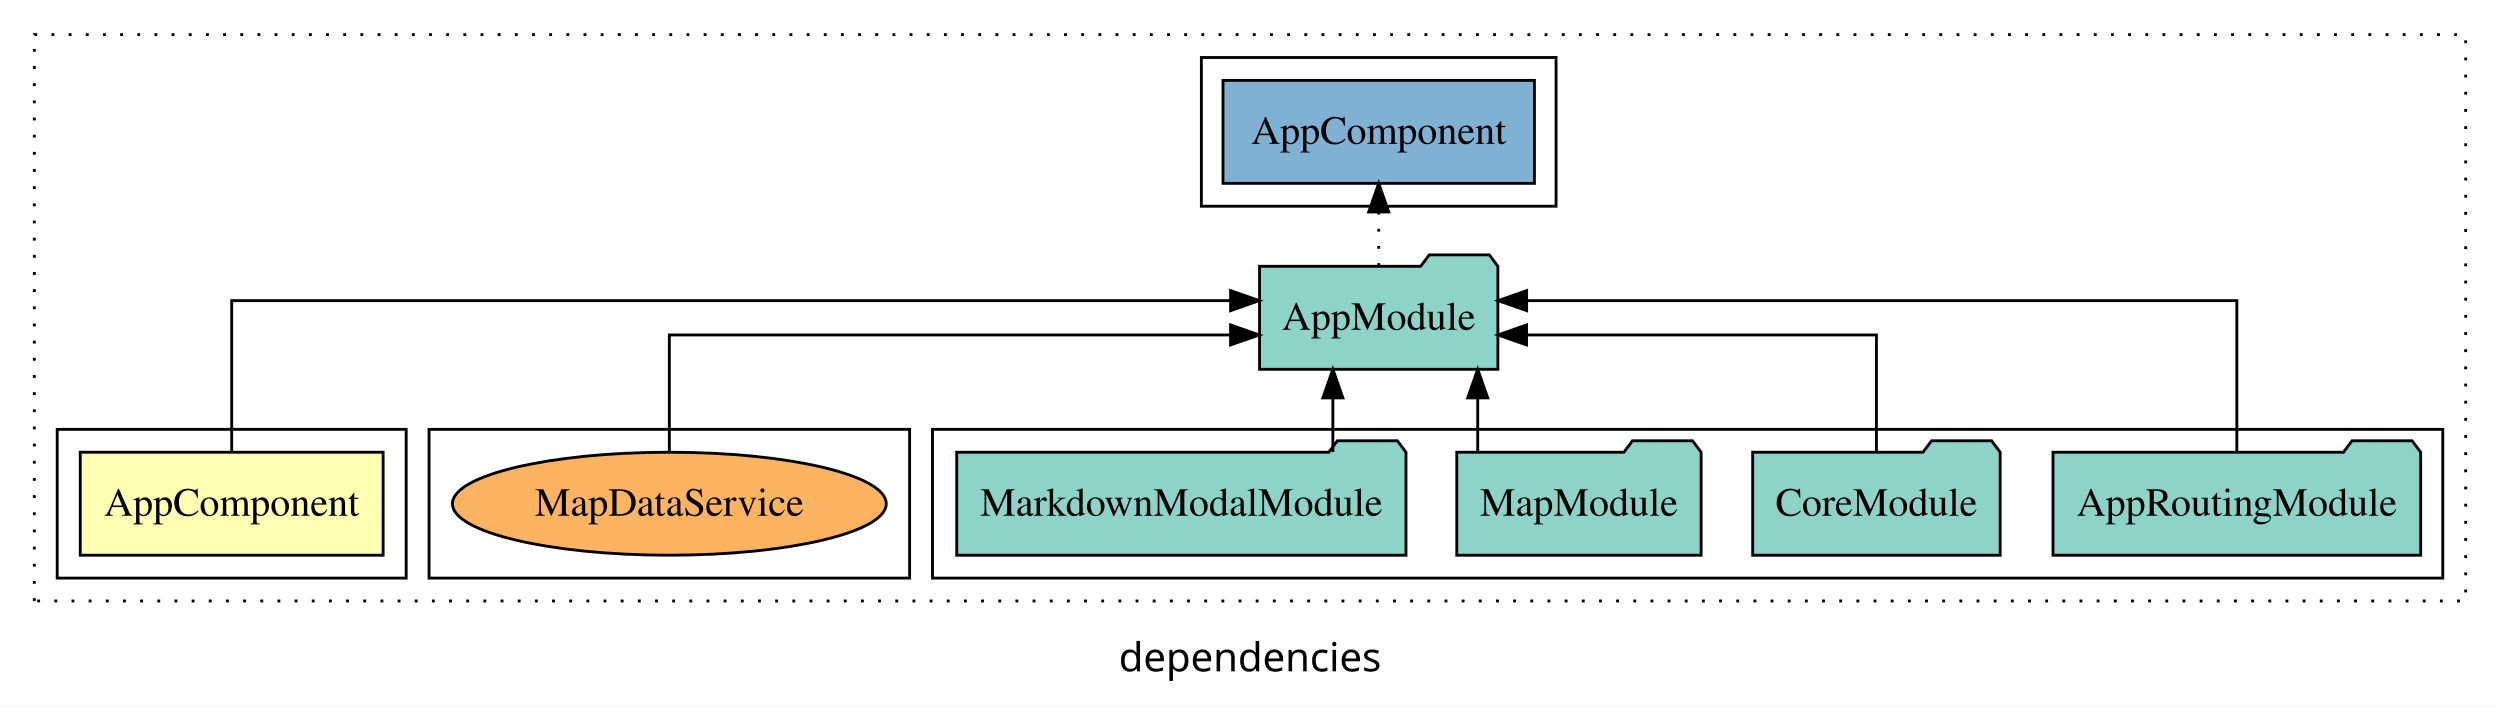
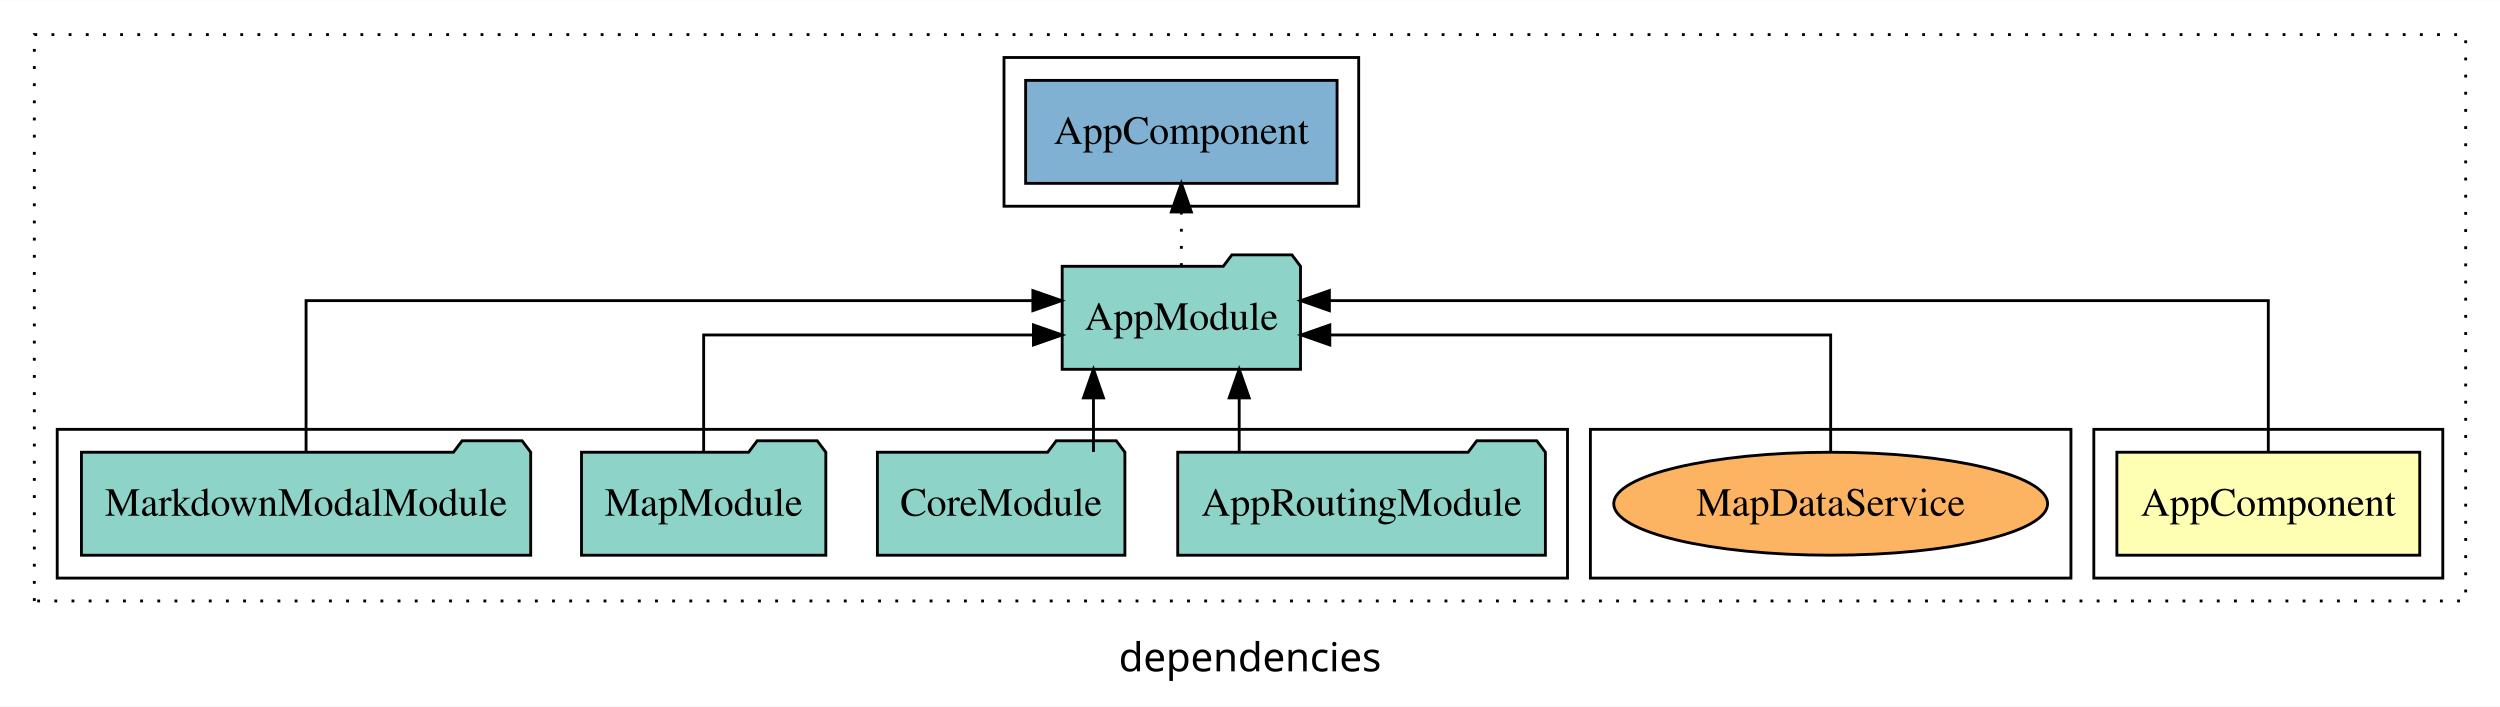
<svg xmlns="http://www.w3.org/2000/svg" width="874pt" height="247pt" viewBox="0.00 0.00 874.00 246.80">
  <g id="graph0" class="graph" transform="scale(1 1) rotate(0) translate(4 242.8)">
    <polygon fill="white" stroke="transparent" points="-4,4 -4,-242.8 870,-242.8 870,4 -4,4" />
    <text text-anchor="middle" x="433" y="-8.2" font-family="sans-serif" font-size="14.00">dependencies</text>
    <g id="clust1" class="cluster">
      <polygon fill="none" stroke="black" stroke-dasharray="1,5" points="8,-32.8 8,-230.8 858,-230.8 858,-32.8 8,-32.8" />
    </g>
-     <g id="clust4" class="cluster">
-       <polygon fill="none" stroke="black" points="322,-40.8 322,-92.8 850,-92.8 850,-40.8 322,-40.8" />
+     <g id="clust6" class="cluster">
+       <polygon fill="none" stroke="black" points="347,-170.8 347,-222.8 471,-222.8 471,-170.8 347,-170.8" />
+     </g>
+     <g id="clust2" class="cluster">
+       <polygon fill="none" stroke="black" points="728,-40.8 728,-92.8 850,-92.8 850,-40.8 728,-40.8" />
    </g>
    <g id="clust7" class="cluster">
-       <polygon fill="none" stroke="black" points="146,-40.8 146,-92.8 314,-92.8 314,-40.8 146,-40.8" />
+       <polygon fill="none" stroke="black" points="552,-40.8 552,-92.8 720,-92.8 720,-40.8 552,-40.8" />
    </g>
-     <g id="clust6" class="cluster">
-       <polygon fill="none" stroke="black" points="416,-170.8 416,-222.8 540,-222.8 540,-170.8 416,-170.8" />
-     </g>
-     <g id="clust2" class="cluster">
-       <polygon fill="none" stroke="black" points="16,-40.8 16,-92.8 138,-92.8 138,-40.8 16,-40.8" />
+     <g id="clust4" class="cluster">
+       <polygon fill="none" stroke="black" points="16,-40.8 16,-92.8 544,-92.8 544,-40.8 16,-40.8" />
    </g>
    <g id="node1" class="node">
-       <polygon fill="#ffffb3" stroke="black" points="129.94,-84.8 24.06,-84.8 24.06,-48.8 129.94,-48.8 129.94,-84.8" />
-       <text text-anchor="middle" x="77" y="-62.6" font-family="Times,serif" font-size="14.00">AppComponent</text>
+       <polygon fill="#ffffb3" stroke="black" points="841.94,-84.8 736.06,-84.8 736.06,-48.8 841.94,-48.8 841.94,-84.8" />
+       <text text-anchor="middle" x="789" y="-62.6" font-family="Times,serif" font-size="14.00">AppComponent</text>
    </g>
    <g id="node2" class="node">
-       <polygon fill="#8dd3c7" stroke="black" points="519.66,-149.8 516.66,-153.8 495.66,-153.8 492.66,-149.8 436.34,-149.8 436.34,-113.8 519.66,-113.8 519.66,-149.8" />
-       <text text-anchor="middle" x="478" y="-127.6" font-family="Times,serif" font-size="14.00">AppModule</text>
+       <polygon fill="#8dd3c7" stroke="black" points="450.66,-149.8 447.66,-153.8 426.66,-153.8 423.66,-149.8 367.34,-149.8 367.34,-113.8 450.66,-113.8 450.66,-149.8" />
+       <text text-anchor="middle" x="409" y="-127.6" font-family="Times,serif" font-size="14.00">AppModule</text>
    </g>
    <g id="edge1" class="edge">
-       <path fill="none" stroke="black" d="M77,-85.08C77,-106.12 77,-137.8 77,-137.8 77,-137.8 426.22,-137.8 426.22,-137.8" />
-       <polygon fill="black" stroke="black" points="426.22,-141.3 436.22,-137.8 426.22,-134.3 426.22,-141.3" />
+       <path fill="none" stroke="black" d="M789,-85.08C789,-106.12 789,-137.8 789,-137.8 789,-137.8 460.75,-137.8 460.75,-137.8" />
+       <polygon fill="black" stroke="black" points="460.75,-134.3 450.75,-137.8 460.75,-141.3 460.75,-134.3" />
    </g>
    <g id="node7" class="node">
-       <polygon fill="#80b1d3" stroke="black" points="532.44,-214.8 423.56,-214.8 423.56,-178.8 532.44,-178.8 532.44,-214.8" />
-       <text text-anchor="middle" x="478" y="-192.6" font-family="Times,serif" font-size="14.00">AppComponent </text>
+       <polygon fill="#80b1d3" stroke="black" points="463.44,-214.8 354.56,-214.8 354.56,-178.8 463.44,-178.8 463.44,-214.8" />
+       <text text-anchor="middle" x="409" y="-192.6" font-family="Times,serif" font-size="14.00">AppComponent </text>
    </g>
    <g id="edge6" class="edge">
-       <path fill="none" stroke="black" stroke-dasharray="1,5" d="M478,-149.91C478,-149.91 478,-168.79 478,-168.79" />
-       <polygon fill="black" stroke="black" points="474.5,-168.79 478,-178.79 481.5,-168.79 474.5,-168.79" />
+       <path fill="none" stroke="black" stroke-dasharray="1,5" d="M409,-149.91C409,-149.91 409,-168.79 409,-168.79" />
+       <polygon fill="black" stroke="black" points="405.5,-168.79 409,-178.79 412.5,-168.79 405.5,-168.79" />
    </g>
    <g id="node3" class="node">
-       <polygon fill="#8dd3c7" stroke="black" points="842.27,-84.8 839.27,-88.8 818.27,-88.8 815.27,-84.8 713.73,-84.8 713.73,-48.8 842.27,-48.8 842.27,-84.8" />
-       <text text-anchor="middle" x="778" y="-62.6" font-family="Times,serif" font-size="14.00">AppRoutingModule</text>
+       <polygon fill="#8dd3c7" stroke="black" points="536.27,-84.8 533.27,-88.8 512.27,-88.8 509.27,-84.8 407.73,-84.8 407.73,-48.8 536.27,-48.8 536.27,-84.8" />
+       <text text-anchor="middle" x="472" y="-62.6" font-family="Times,serif" font-size="14.00">AppRoutingModule</text>
    </g>
    <g id="edge2" class="edge">
-       <path fill="none" stroke="black" d="M778,-85.08C778,-106.12 778,-137.8 778,-137.8 778,-137.8 529.71,-137.8 529.71,-137.8" />
-       <polygon fill="black" stroke="black" points="529.71,-134.3 519.71,-137.8 529.71,-141.3 529.71,-134.3" />
+       <path fill="none" stroke="black" d="M429.22,-84.91C429.22,-84.91 429.22,-103.79 429.22,-103.79" />
+       <polygon fill="black" stroke="black" points="425.72,-103.79 429.22,-113.79 432.72,-103.79 425.72,-103.79" />
    </g>
    <g id="node4" class="node">
-       <polygon fill="#8dd3c7" stroke="black" points="695.26,-84.8 692.26,-88.8 671.26,-88.8 668.26,-84.8 608.74,-84.8 608.74,-48.8 695.26,-48.8 695.26,-84.8" />
-       <text text-anchor="middle" x="652" y="-62.6" font-family="Times,serif" font-size="14.00">CoreModule</text>
+       <polygon fill="#8dd3c7" stroke="black" points="389.26,-84.8 386.26,-88.8 365.26,-88.8 362.26,-84.8 302.74,-84.8 302.74,-48.8 389.26,-48.8 389.26,-84.8" />
+       <text text-anchor="middle" x="346" y="-62.6" font-family="Times,serif" font-size="14.00">CoreModule</text>
    </g>
    <g id="edge3" class="edge">
-       <path fill="none" stroke="black" d="M652,-84.82C652,-102.17 652,-125.8 652,-125.8 652,-125.8 529.68,-125.8 529.68,-125.8" />
-       <polygon fill="black" stroke="black" points="529.68,-122.3 519.68,-125.8 529.68,-129.3 529.68,-122.3" />
+       <path fill="none" stroke="black" d="M378.28,-84.91C378.28,-84.91 378.28,-103.79 378.28,-103.79" />
+       <polygon fill="black" stroke="black" points="374.78,-103.79 378.28,-113.79 381.78,-103.79 374.78,-103.79" />
    </g>
    <g id="node5" class="node">
-       <polygon fill="#8dd3c7" stroke="black" points="590.71,-84.8 587.71,-88.8 566.71,-88.8 563.71,-84.8 505.29,-84.8 505.29,-48.8 590.71,-48.8 590.71,-84.8" />
-       <text text-anchor="middle" x="548" y="-62.6" font-family="Times,serif" font-size="14.00">MapModule</text>
+       <polygon fill="#8dd3c7" stroke="black" points="284.71,-84.8 281.71,-88.8 260.71,-88.8 257.71,-84.8 199.29,-84.8 199.29,-48.8 284.71,-48.8 284.71,-84.8" />
+       <text text-anchor="middle" x="242" y="-62.6" font-family="Times,serif" font-size="14.00">MapModule</text>
    </g>
    <g id="edge4" class="edge">
-       <path fill="none" stroke="black" d="M512.61,-84.91C512.61,-84.91 512.61,-103.79 512.61,-103.79" />
-       <polygon fill="black" stroke="black" points="509.11,-103.79 512.61,-113.79 516.11,-103.79 509.11,-103.79" />
+       <path fill="none" stroke="black" d="M242,-84.82C242,-102.17 242,-125.8 242,-125.8 242,-125.8 357.29,-125.8 357.29,-125.8" />
+       <polygon fill="black" stroke="black" points="357.29,-129.3 367.29,-125.8 357.29,-122.3 357.29,-129.3" />
    </g>
    <g id="node6" class="node">
-       <polygon fill="#8dd3c7" stroke="black" points="487.53,-84.8 484.53,-88.8 463.53,-88.8 460.53,-84.8 330.47,-84.8 330.47,-48.8 487.53,-48.8 487.53,-84.8" />
-       <text text-anchor="middle" x="409" y="-62.6" font-family="Times,serif" font-size="14.00">MarkdownModalModule</text>
+       <polygon fill="#8dd3c7" stroke="black" points="181.53,-84.8 178.53,-88.8 157.53,-88.8 154.53,-84.8 24.47,-84.8 24.47,-48.8 181.53,-48.8 181.53,-84.8" />
+       <text text-anchor="middle" x="103" y="-62.6" font-family="Times,serif" font-size="14.00">MarkdownModalModule</text>
    </g>
    <g id="edge5" class="edge">
-       <path fill="none" stroke="black" d="M461.97,-84.91C461.97,-84.91 461.97,-103.79 461.97,-103.79" />
-       <polygon fill="black" stroke="black" points="458.47,-103.79 461.97,-113.79 465.47,-103.79 458.47,-103.79" />
+       <path fill="none" stroke="black" d="M103,-85.08C103,-106.12 103,-137.8 103,-137.8 103,-137.8 357.09,-137.8 357.09,-137.8" />
+       <polygon fill="black" stroke="black" points="357.09,-141.3 367.09,-137.8 357.09,-134.3 357.09,-141.3" />
    </g>
    <g id="node8" class="node">
-       <ellipse fill="#fdb462" stroke="black" cx="230" cy="-66.8" rx="75.84" ry="18" />
-       <text text-anchor="middle" x="230" y="-62.6" font-family="Times,serif" font-size="14.00">MapDataService</text>
+       <ellipse fill="#fdb462" stroke="black" cx="636" cy="-66.8" rx="75.84" ry="18" />
+       <text text-anchor="middle" x="636" y="-62.6" font-family="Times,serif" font-size="14.00">MapDataService</text>
    </g>
    <g id="edge7" class="edge">
-       <path fill="none" stroke="black" d="M230,-84.82C230,-102.17 230,-125.8 230,-125.8 230,-125.8 426.21,-125.8 426.21,-125.8" />
-       <polygon fill="black" stroke="black" points="426.21,-129.3 436.21,-125.8 426.21,-122.3 426.21,-129.3" />
+       <path fill="none" stroke="black" d="M636,-84.82C636,-102.17 636,-125.8 636,-125.8 636,-125.8 460.9,-125.8 460.9,-125.8" />
+       <polygon fill="black" stroke="black" points="460.9,-122.3 450.9,-125.8 460.9,-129.3 460.9,-122.3" />
    </g>
  </g>
</svg>
